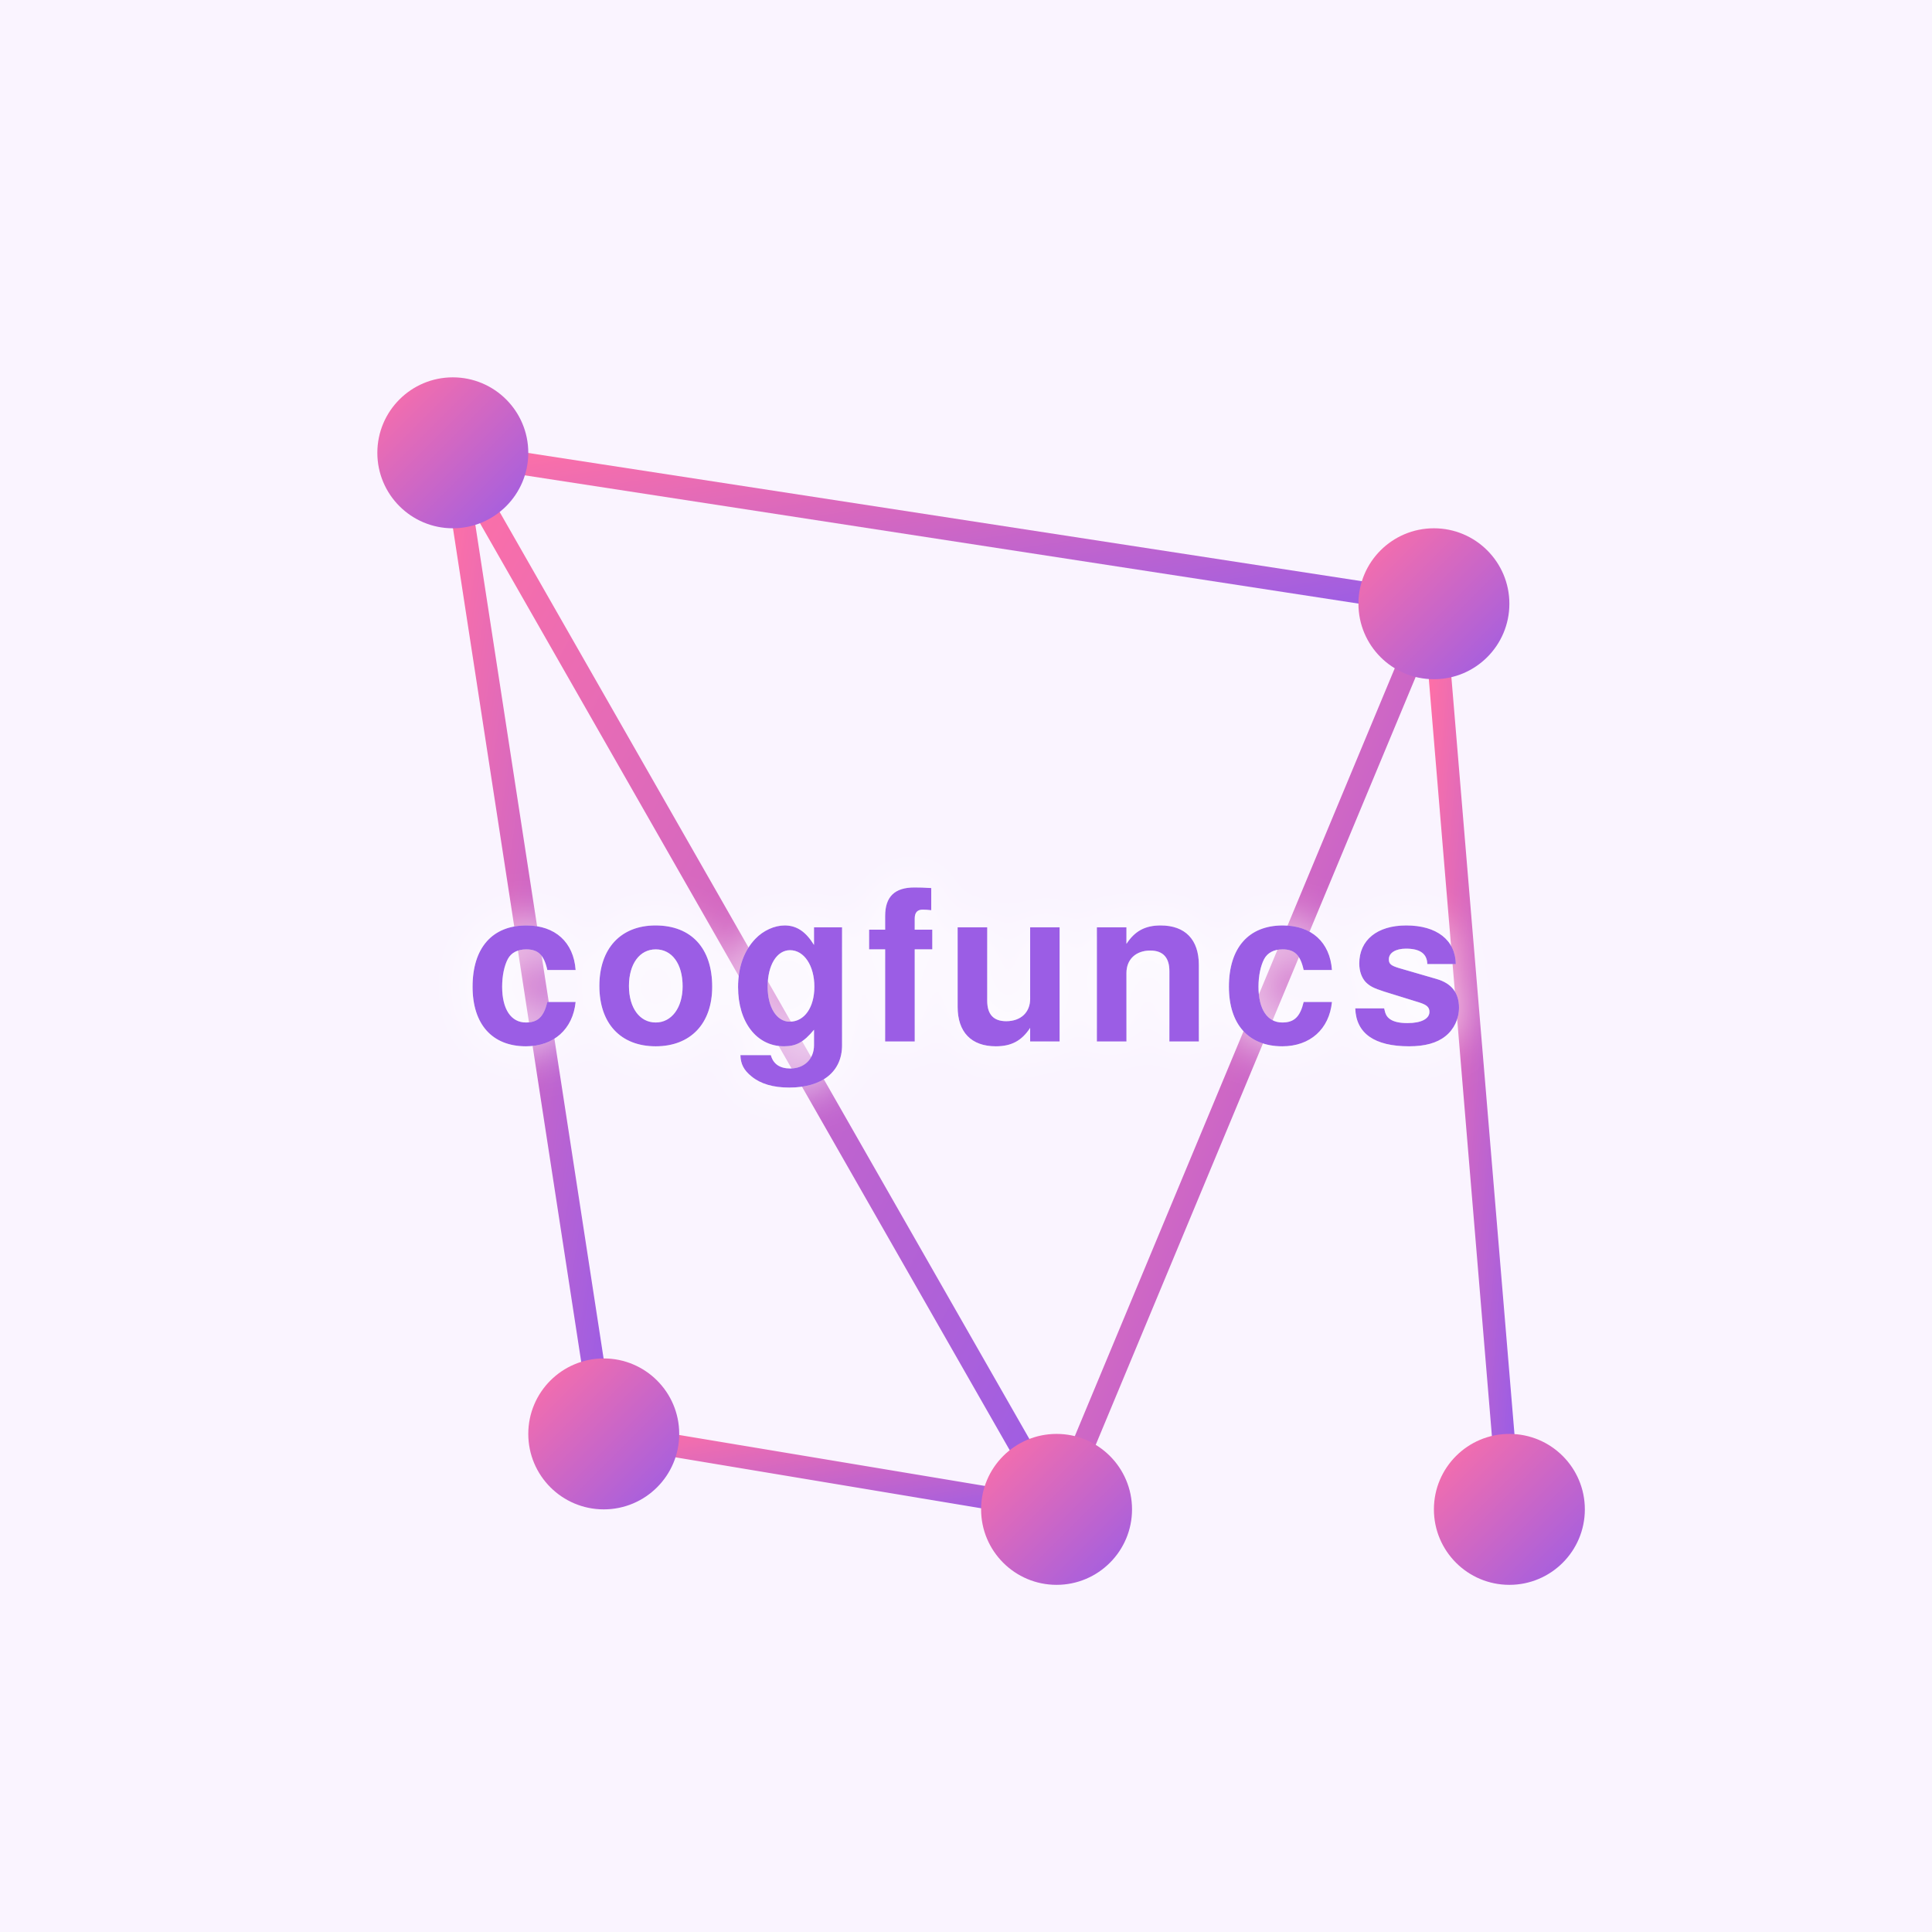
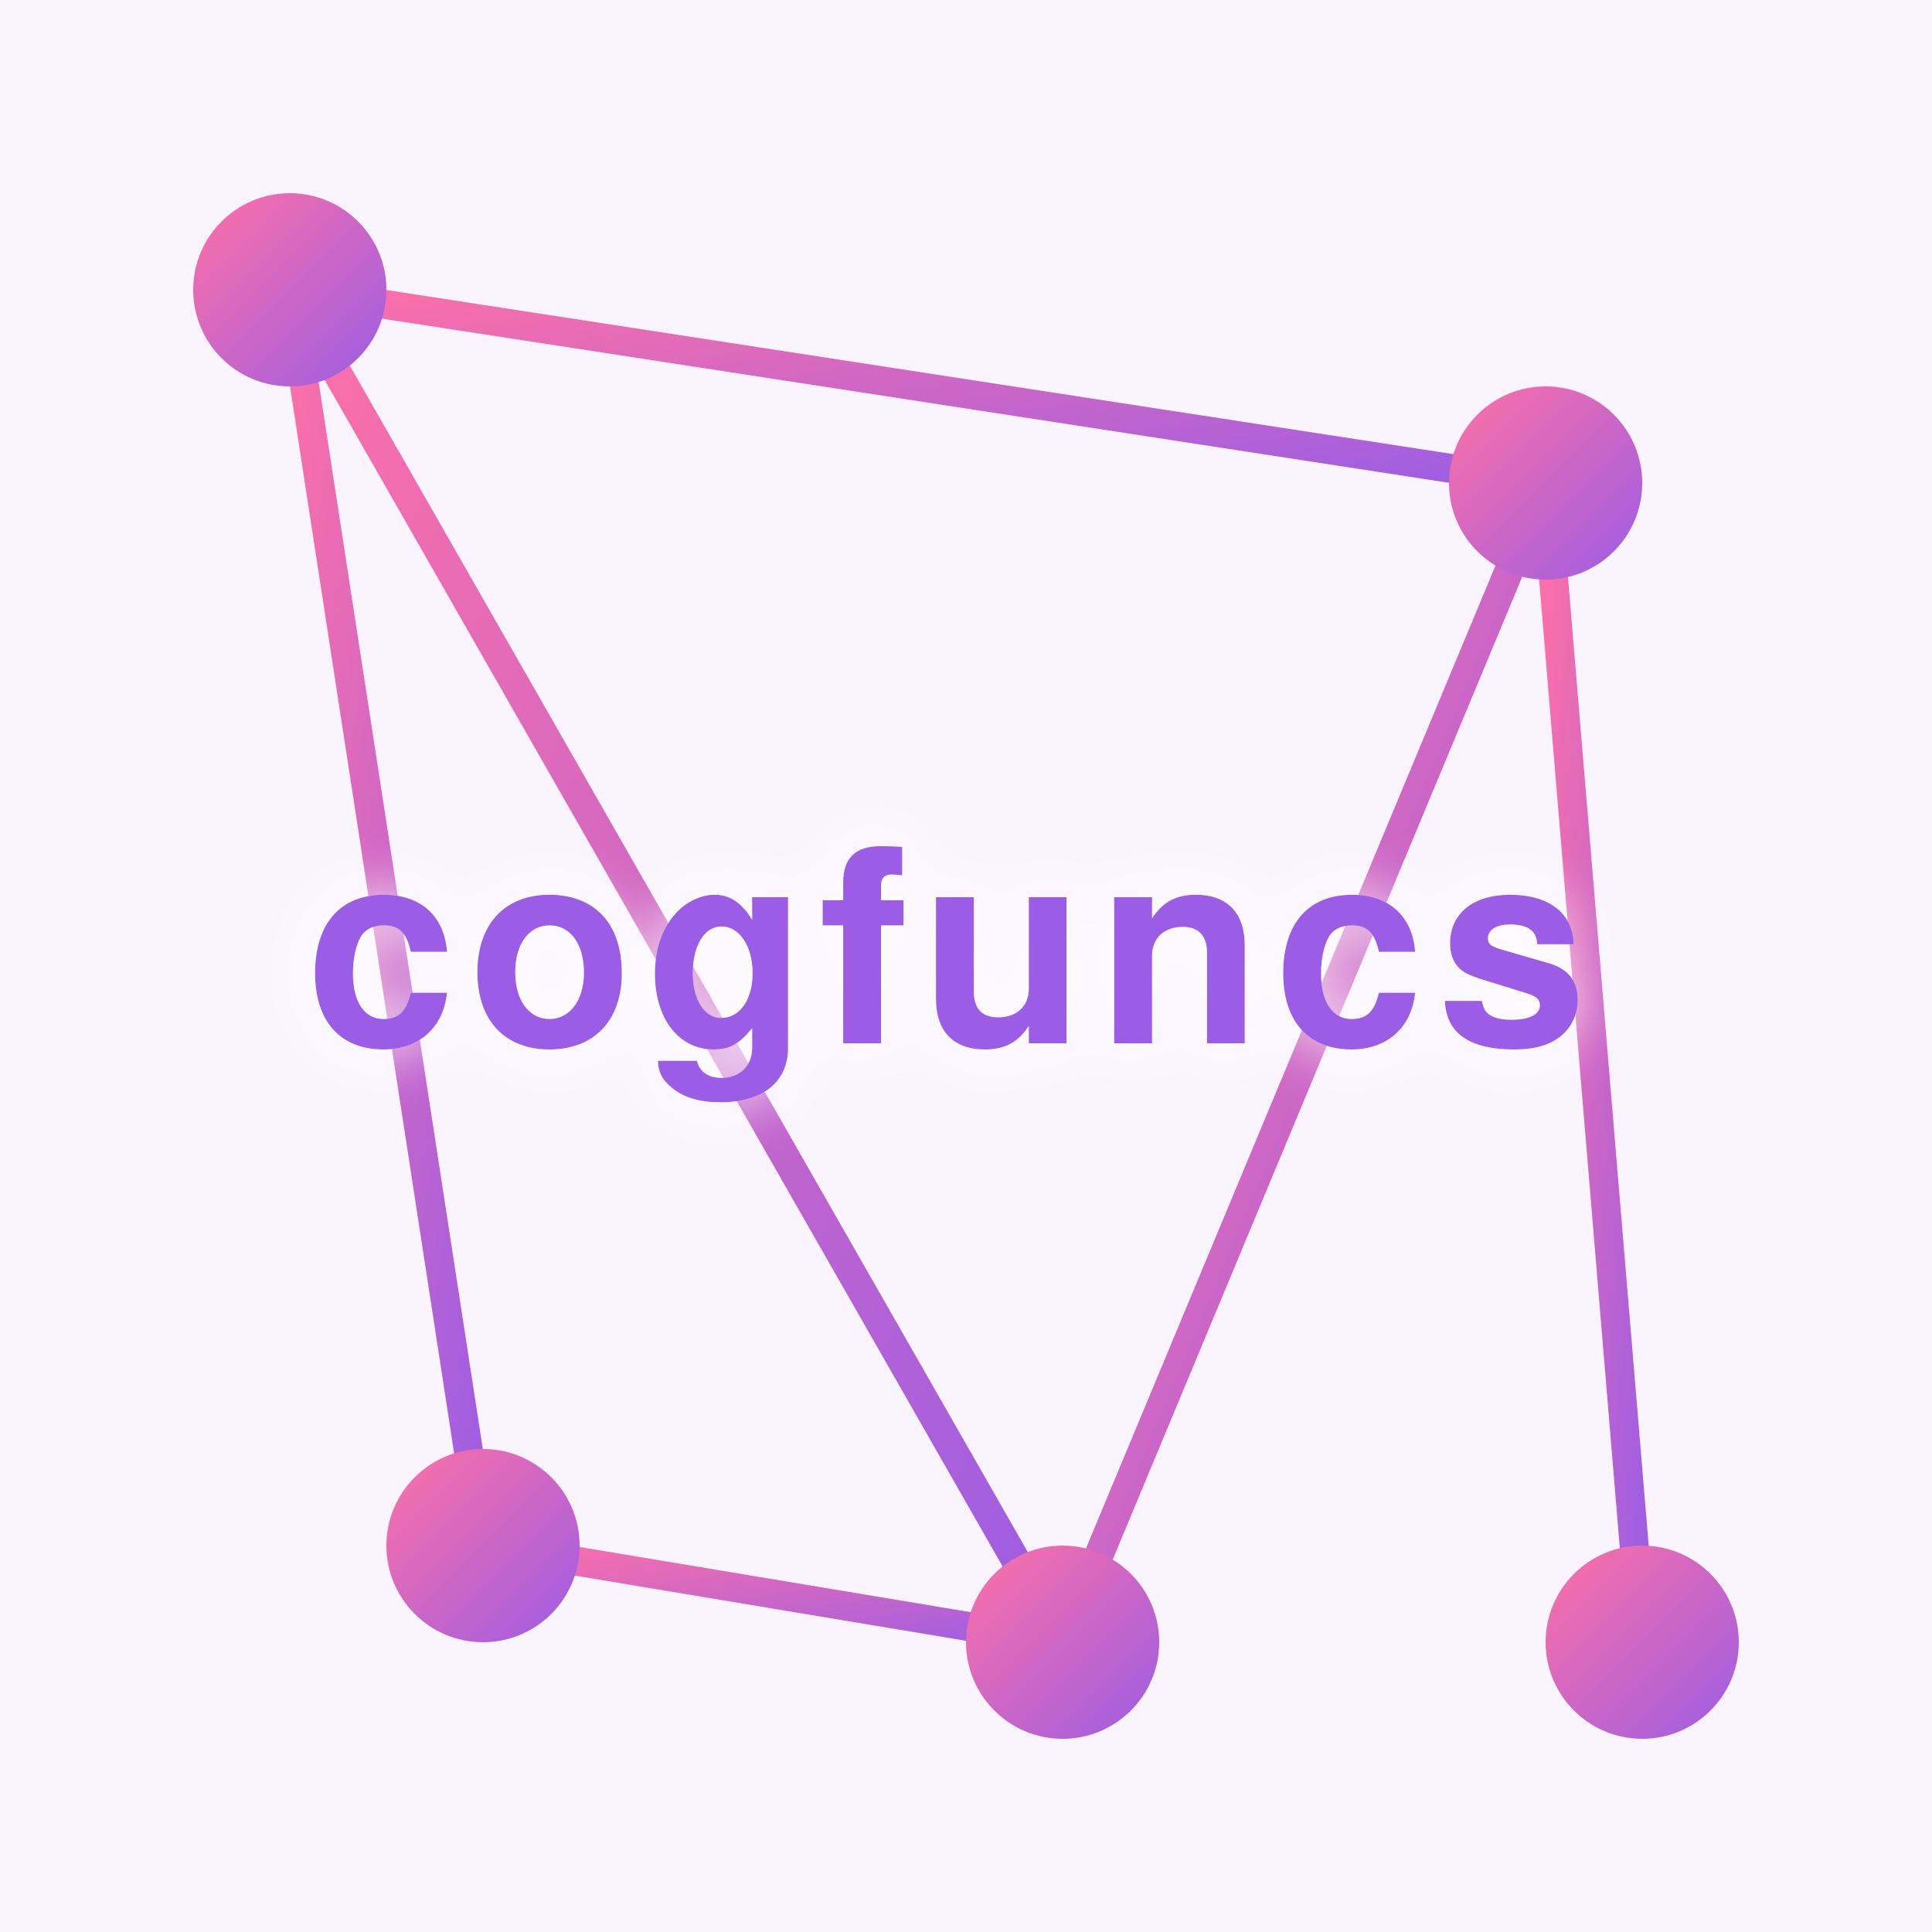
- <svg xmlns="http://www.w3.org/2000/svg" width="256" height="256" viewBox="0 0 256 256">
+ <svg xmlns="http://www.w3.org/2000/svg" width="256" height="256" viewBox="30 30 200 200">
  <defs>
    <linearGradient id="grad" x1="0%" y1="0%" x2="100%" y2="100%">
      <stop offset="0%" style="stop-color:#ff70a6; stop-opacity:1" />
      <stop offset="100%" style="stop-color:#9b5de5; stop-opacity:1" />
    </linearGradient>
    <filter id="white-glow" x="-50%" y="-50%" width="200%" height="200%">
      <feFlood result="flood" flood-color="white" flood-opacity="1" />
      <feComposite in="flood" in2="SourceAlpha" operator="in" result="mask" />
      <feGaussianBlur in="mask" stdDeviation="3" result="blurred" />
      <feMerge>
        <feMergeNode in="blurred" />
        <feMergeNode in="SourceGraphic" />
      </feMerge>
    </filter>
  </defs>
  <rect width="256" height="256" fill="#faf4ff" />
  <g stroke="url(#grad)" stroke-width="3">
    <line x1="60" y1="60" x2="190" y2="80" />
    <line x1="60" y1="60" x2="80" y2="190" />
    <line x1="190" y1="80" x2="140" y2="200" />
    <line x1="80" y1="190" x2="140" y2="200" />
    <line x1="190" y1="80" x2="200" y2="200" />
    <line x1="140" y1="200" x2="60" y2="60" />
  </g>
  <circle cx="60" cy="60" r="10" fill="url(#grad)" />
  <circle cx="190" cy="80" r="10" fill="url(#grad)" />
  <circle cx="80" cy="190" r="10" fill="url(#grad)" />
  <circle cx="140" cy="200" r="10" fill="url(#grad)" />
  <circle cx="200" cy="200" r="10" fill="url(#grad)" />
  <text x="128" y="138" text-anchor="middle" font-family="Helvetica, Arial, sans-serif" font-size="28" fill="#9b5de5" font-weight="bold" letter-spacing="1.2" filter="url(#white-glow)">
        cogfuncs
    </text>
</svg>
